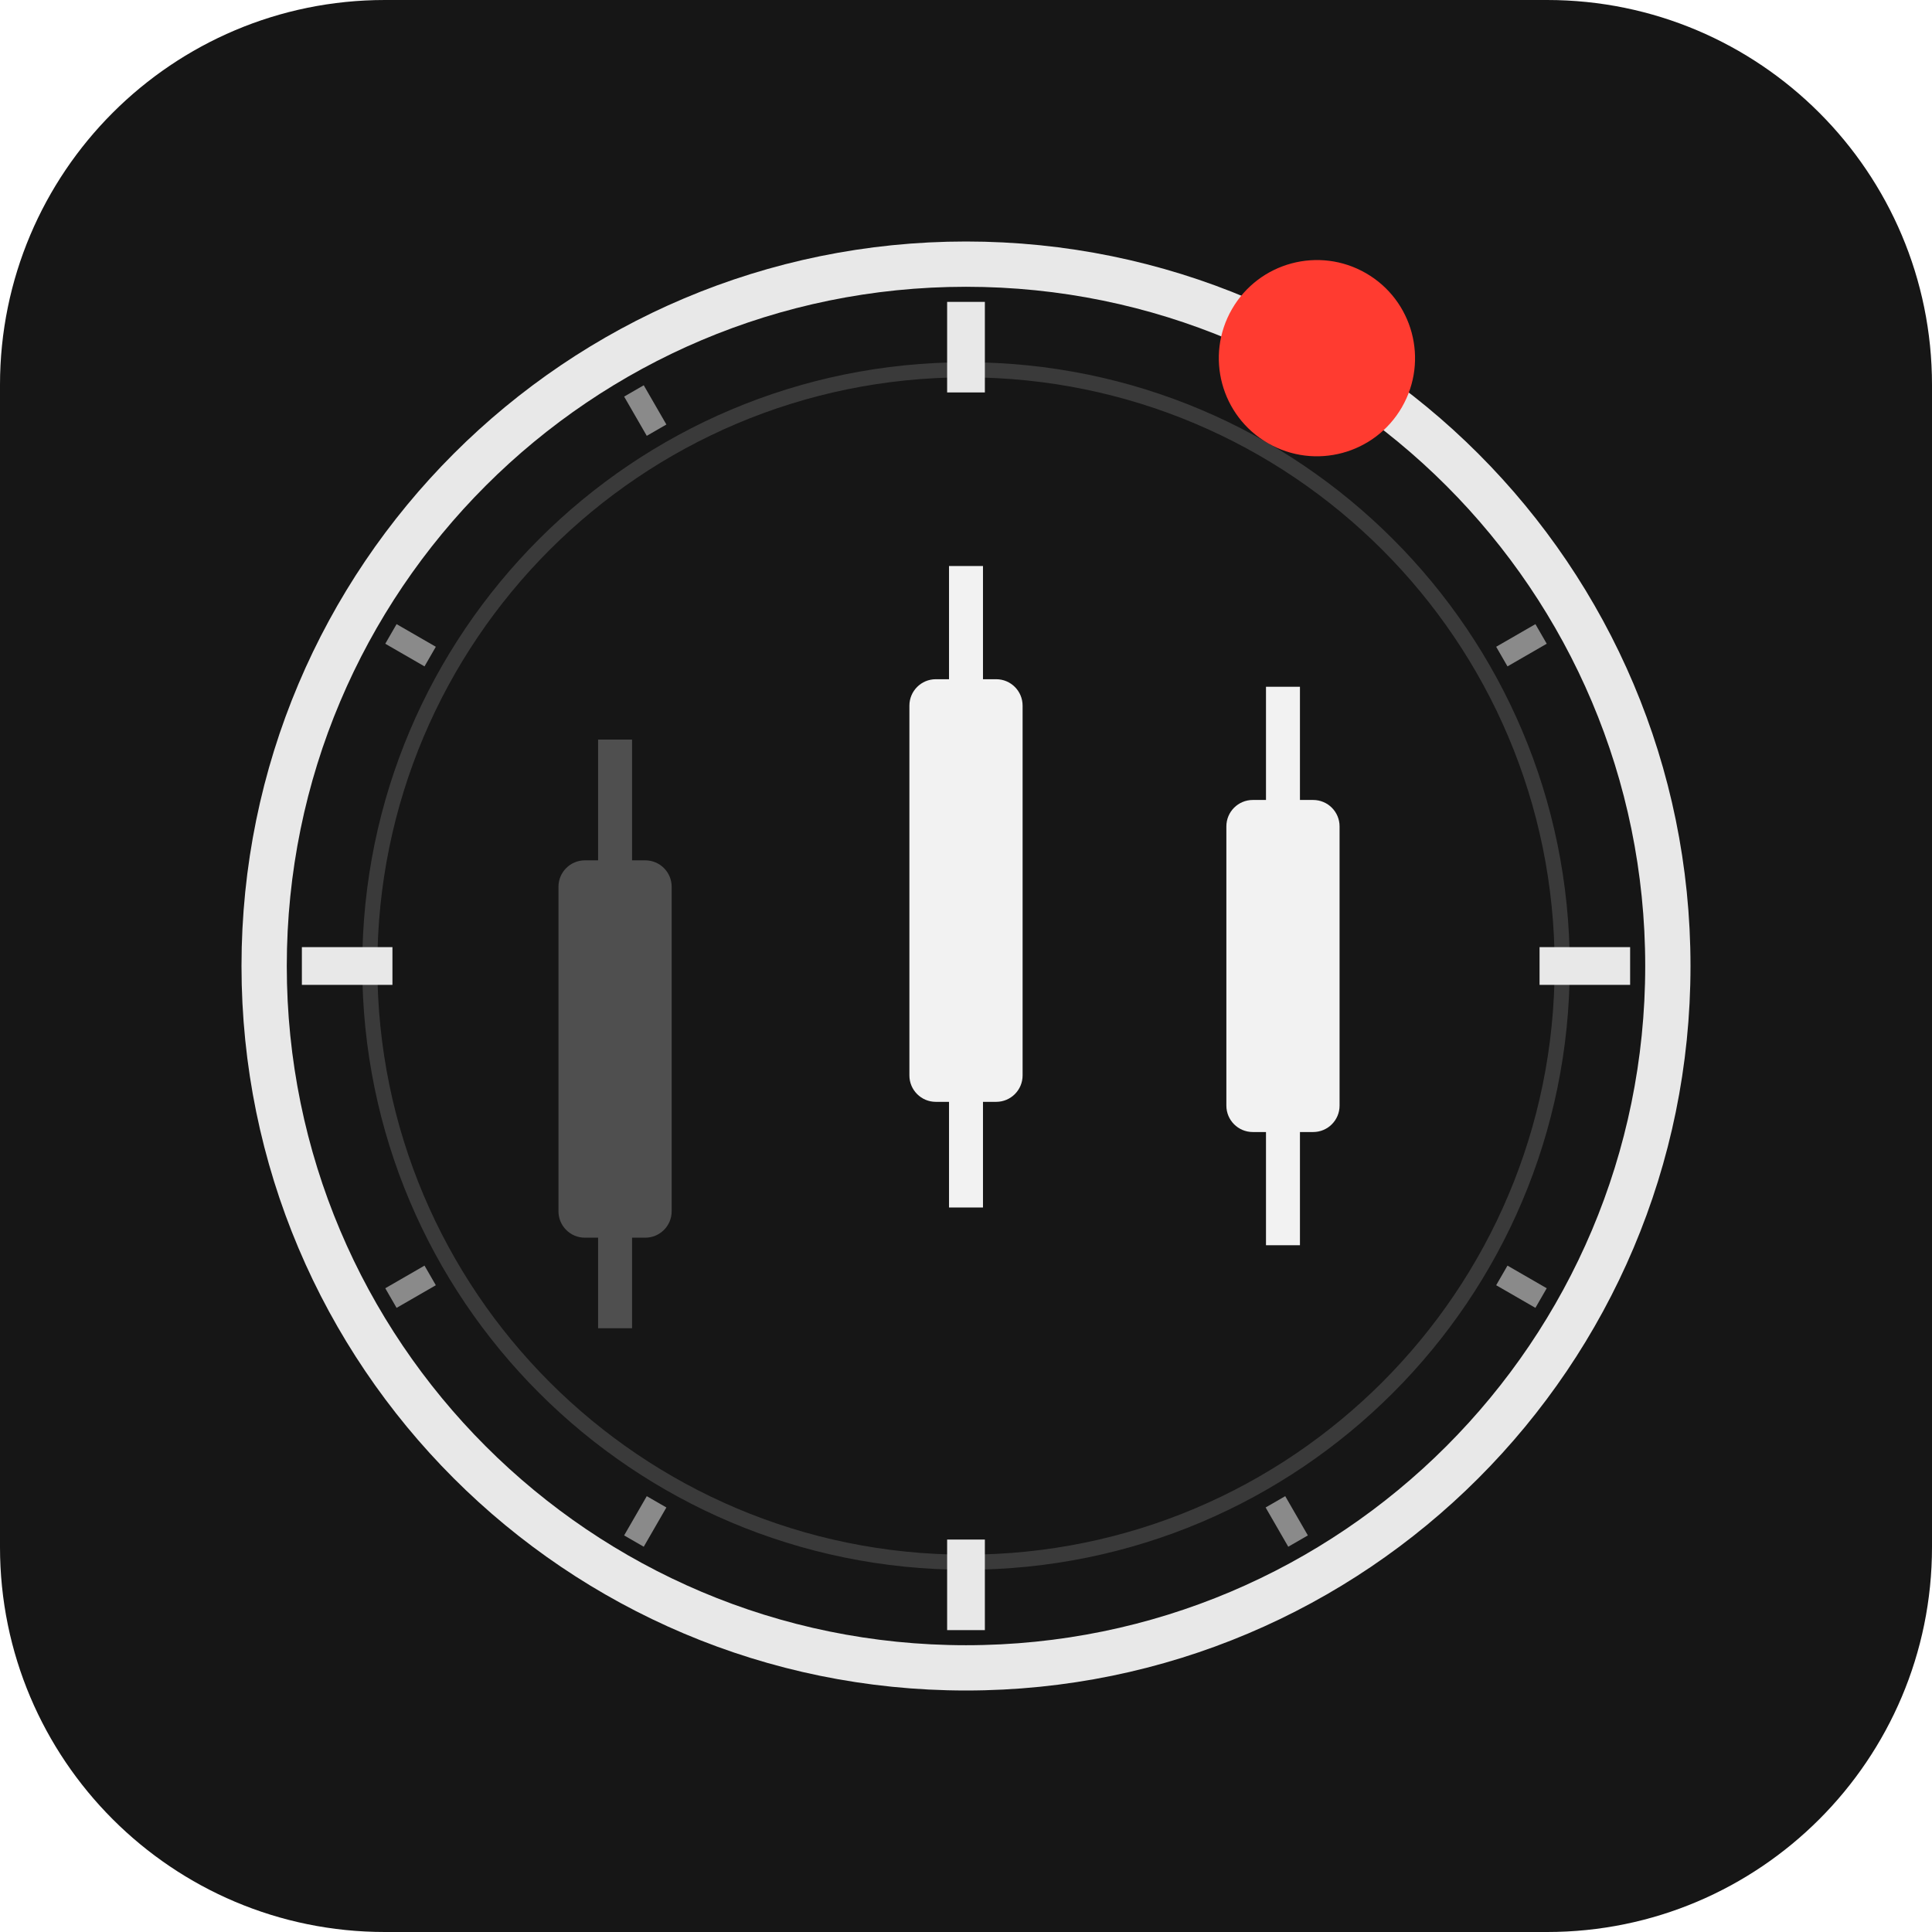
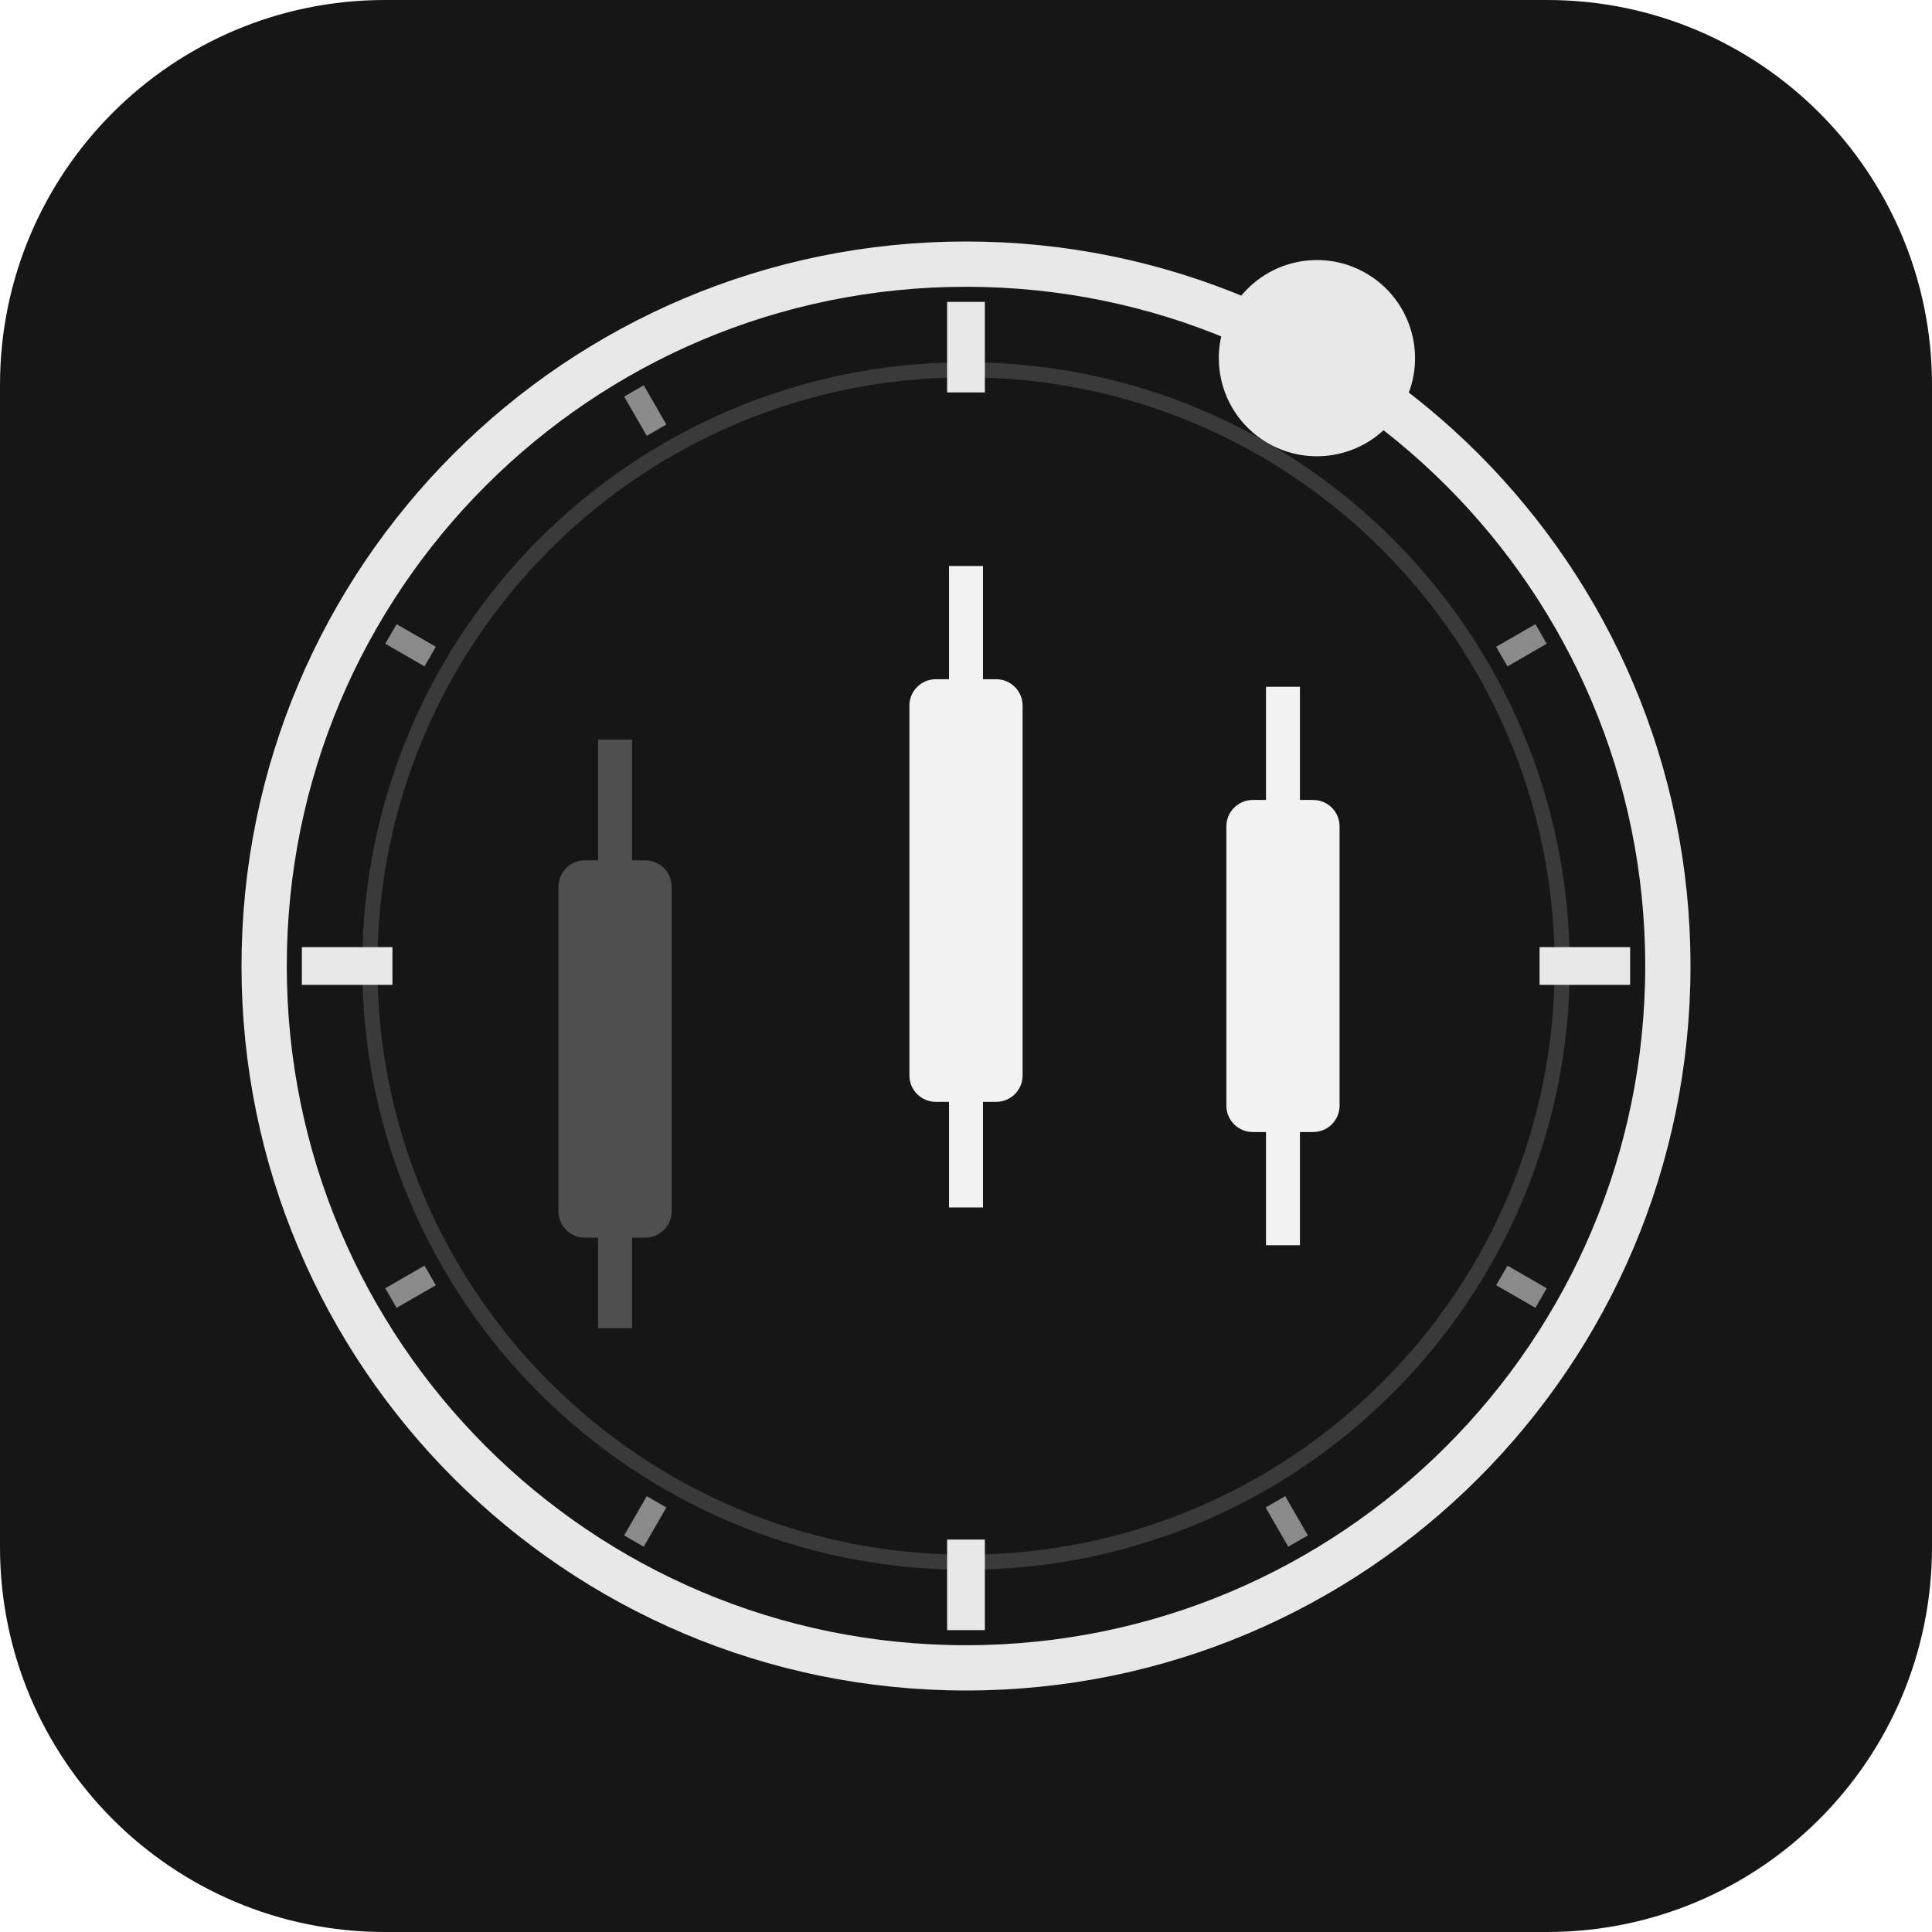
<svg xmlns="http://www.w3.org/2000/svg" viewBox="0 0 512 512" width="512" height="512">
  <rect x="0" y="0" width="512" height="512" rx="102" fill="#161616" />
  <circle cx="256" cy="256" r="186" fill="none" stroke="#e8e8e8" stroke-width="12" />
  <circle cx="256" cy="256" r="158" fill="none" stroke="#3a3a3a" stroke-width="4" />
  <g stroke="#e8e8e8" stroke-width="10">
    <line x1="256" y1="80" x2="256" y2="104" />
    <line x1="432" y1="256" x2="408" y2="256" />
    <line x1="256" y1="432" x2="256" y2="408" />
    <line x1="80" y1="256" x2="104" y2="256" />
  </g>
  <g stroke="#8a8a8a" stroke-width="6">
    <line x1="344" y1="103.6" x2="338" y2="114" />
    <line x1="408.4" y1="168" x2="398" y2="174" />
    <line x1="408.4" y1="344" x2="398" y2="338" />
    <line x1="344" y1="408.4" x2="338" y2="398" />
    <line x1="168" y1="408.4" x2="174" y2="398" />
    <line x1="103.6" y1="344" x2="114" y2="338" />
    <line x1="103.6" y1="168" x2="114" y2="174" />
    <line x1="168" y1="103.6" x2="174" y2="114" />
  </g>
  <line x1="163" y1="196" x2="163" y2="352" stroke="#4f4f4f" stroke-width="9" />
  <rect x="148" y="228" width="30" height="100" rx="7" fill="#4f4f4f" />
  <line x1="256" y1="150" x2="256" y2="320" stroke="#f2f2f2" stroke-width="9" />
  <rect x="241" y="180" width="30" height="112" rx="7" fill="#f2f2f2" />
  <line x1="340" y1="182" x2="340" y2="330" stroke="#f2f2f2" stroke-width="9" />
  <rect x="325" y="212" width="30" height="88" rx="7" fill="#f2f2f2" />
-   <circle cx="256" cy="70" r="26" fill="#ff3b30" transform="rotate(30 256 256)" />
+   <circle cx="256" cy="70" r="26" fill="#e8e8e8" transform="rotate(30 256 256)" />
</svg>
